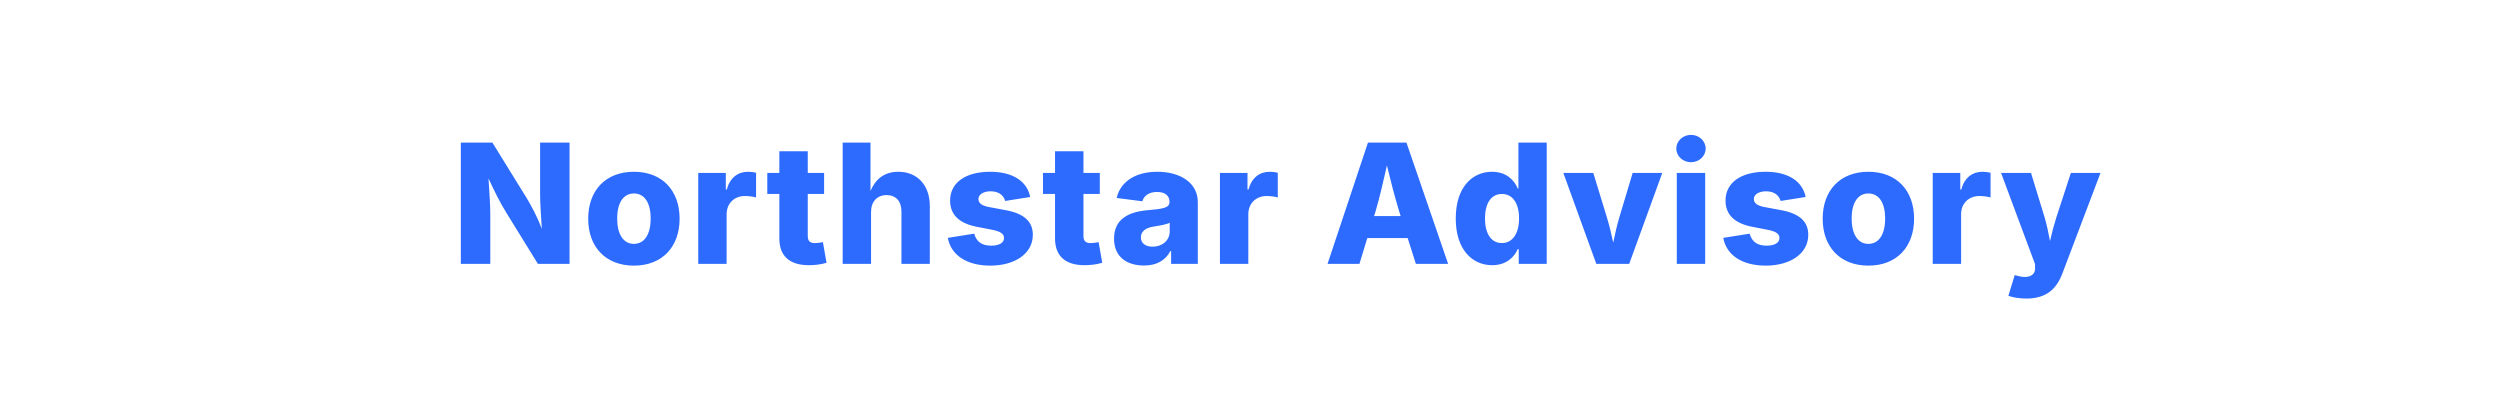
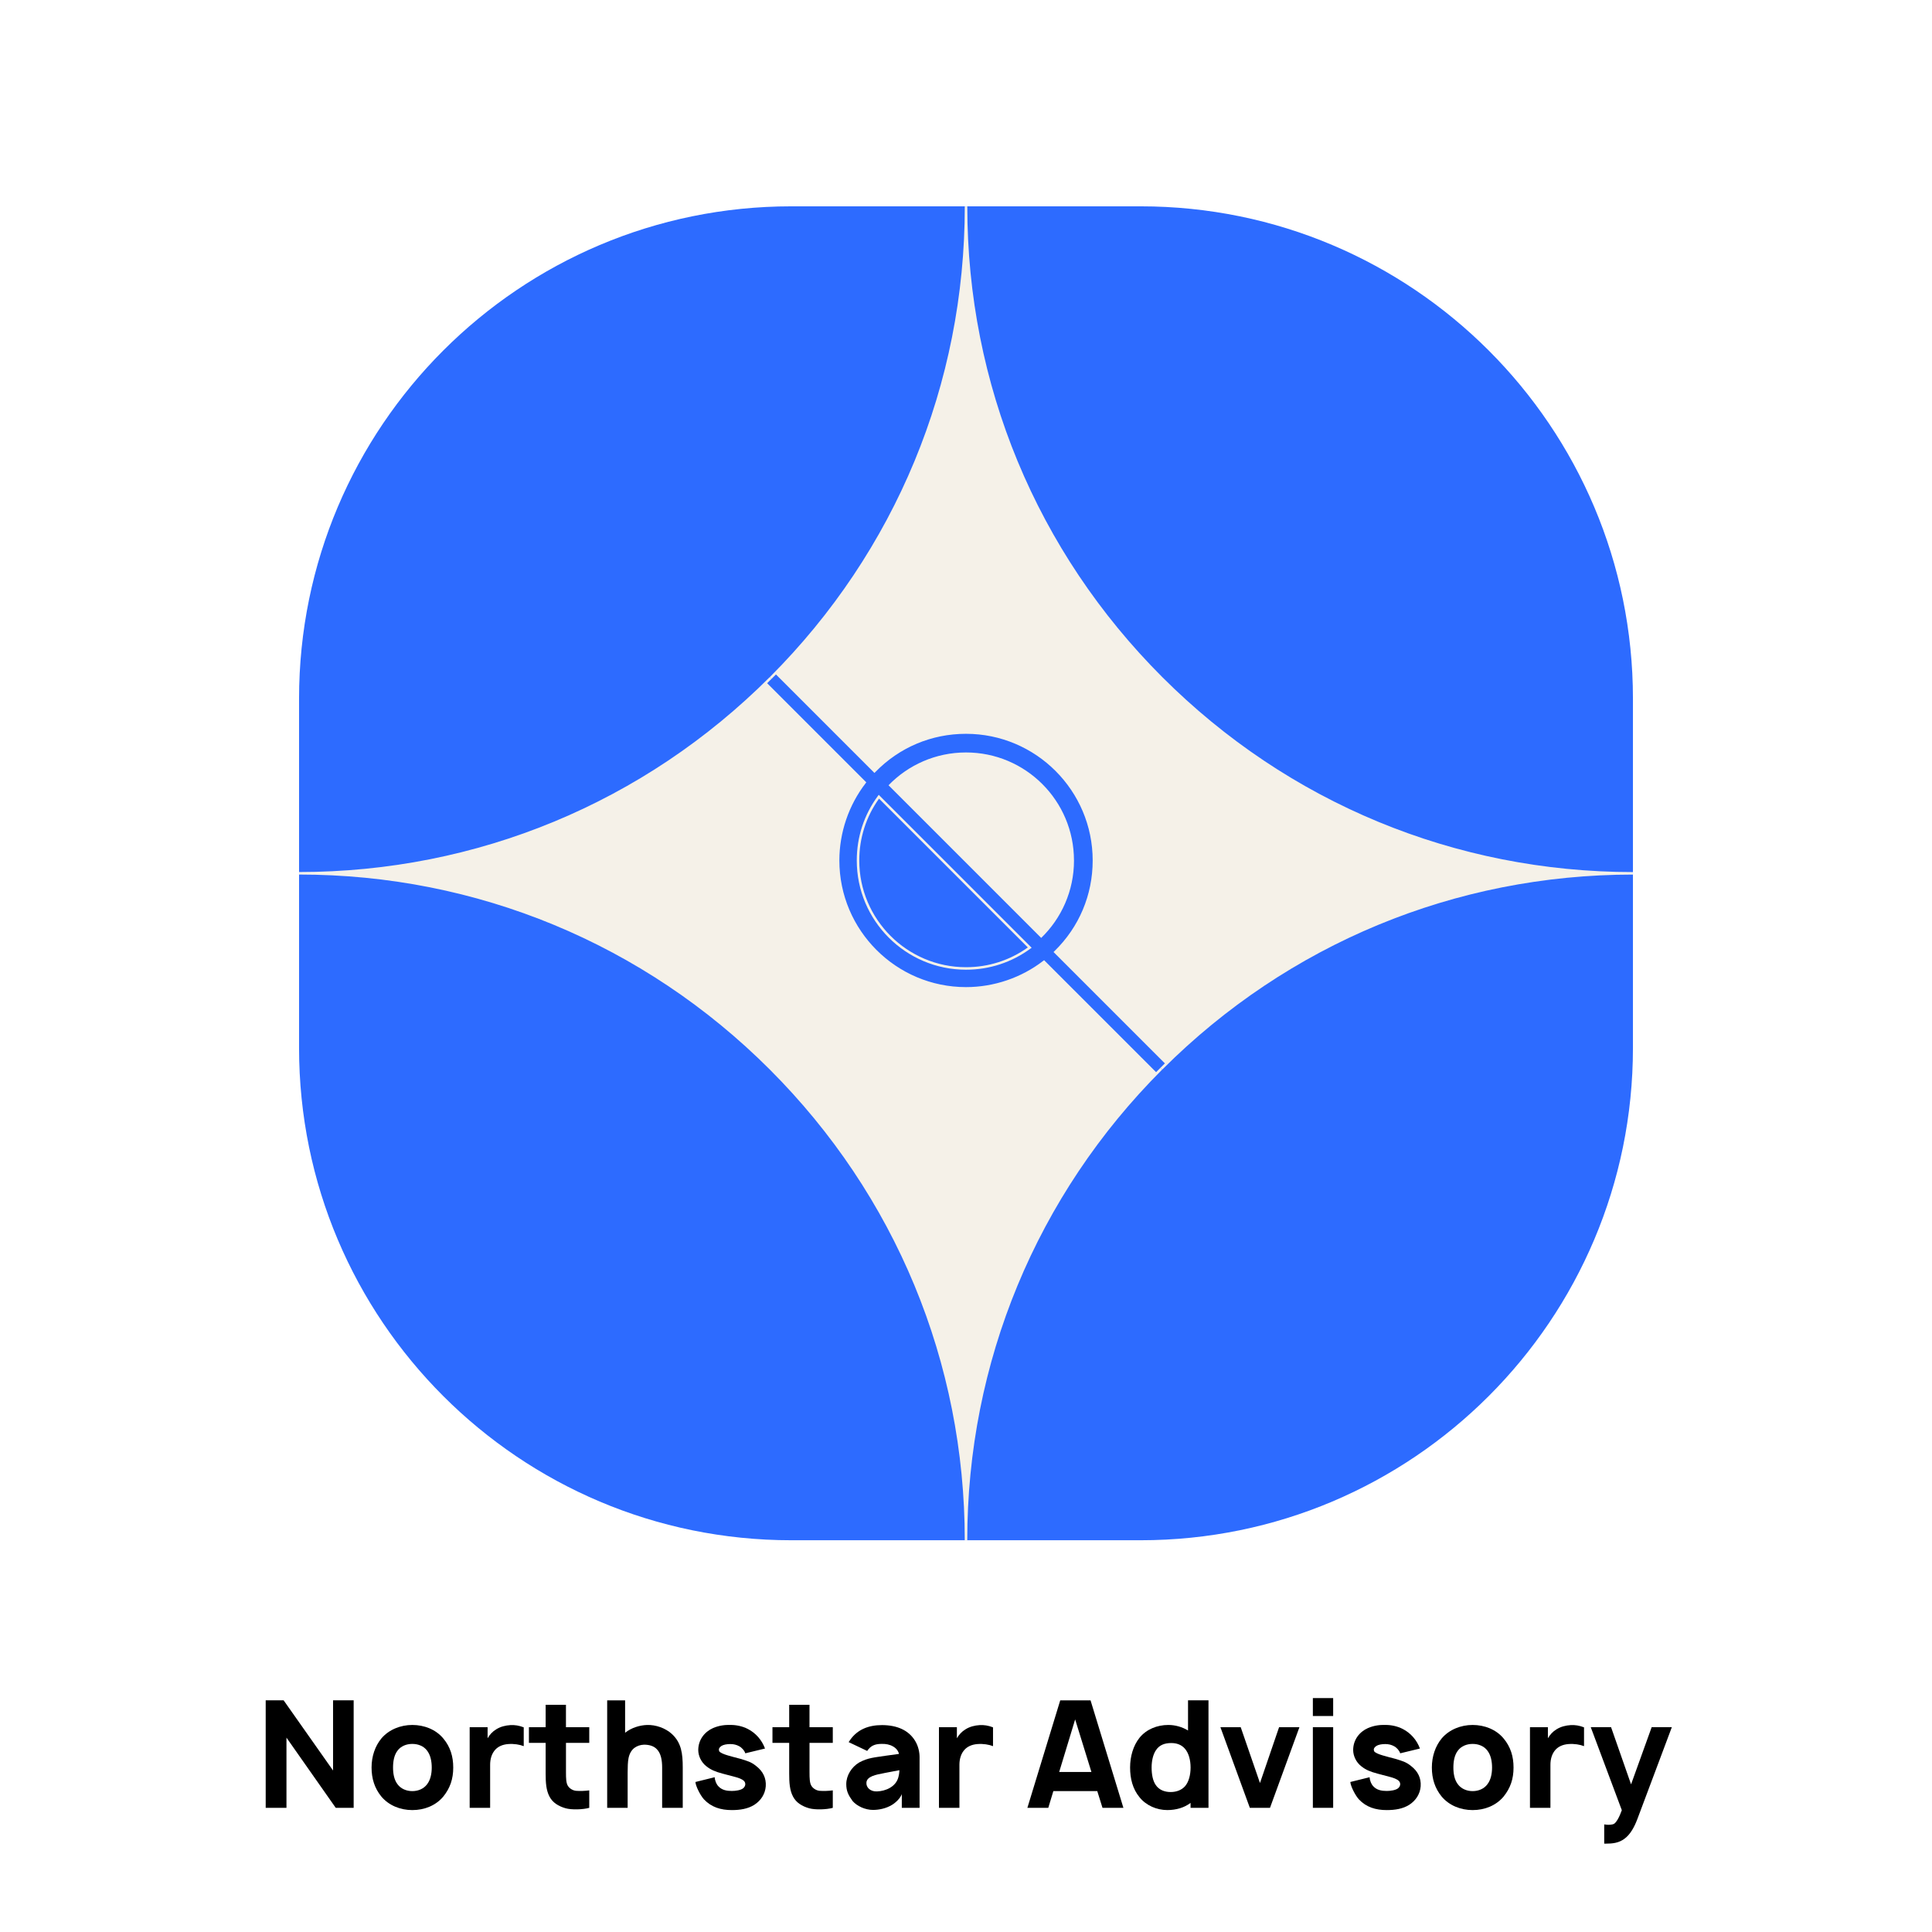
- <svg xmlns="http://www.w3.org/2000/svg" viewBox="0 0 720 120" width="720" height="120">
-   <g transform="translate(20, 20) scale(0.12, 0.12)">
-     <g transform="translate(-622, 878) scale(1, -1)">
- 
+ <svg xmlns="http://www.w3.org/2000/svg" id="Logo" width="967.75" height="967.75" viewBox="0 0 967.75 967.75">
+   <g>
+     <rect x="149.8" y="103.35" width="668.15" height="668.17" rx="246.6" ry="246.6" fill="#2d6bff" />
+     <g>
+       <g>
+         <path d="M581.73,535.29l2.65-2.64-55.77-55.77c12.36-12.03,19.35-28.51,19.35-45.87,0-35.33-28.74-64.08-64.08-64.08-17.39,0-33.86,7-45.87,19.35l-49.34-49.34-2.65,2.65c60.46-60.46,97.85-143.98,97.85-236.23,0,184.51,149.57,334.08,334.07,334.08-92.25,0-175.76,37.39-236.22,97.85Z" fill="#f5f1e8" />
+         <path d="M582.17,535.73l-.88-.88h0s.06-.07.1-.1l2.1-2.1-55.77-55.77.45-.44c12.35-12.03,19.16-28.16,19.16-45.42,0-34.99-28.47-63.45-63.45-63.45-17.27,0-33.4,6.8-45.42,19.16l-.44.45-49.34-49.34-2.09,2.09s-.07.07-.11.11l-.88-.88.11-.11c62.91-62.97,97.56-146.66,97.56-235.68h1.25c0,89.07,34.69,172.81,97.67,235.79,62.98,62.98,146.72,97.67,235.78,97.67v1.25c-89.01,0-172.7,34.65-235.67,97.56l-.1.1ZM529.5,476.88l54.9,54.9c57.9-56.45,132.7-89.49,212.88-94.34-81.62-4.94-157.67-39.09-215.99-97.41-58.32-58.32-92.47-134.37-97.41-216-4.85,80.19-37.89,154.98-94.34,212.89l48.47,48.47c12.21-12.31,28.47-19.08,45.87-19.08,35.68,0,64.7,29.02,64.7,64.7,0,17.39-6.77,33.66-19.08,45.87Z" fill="#f5f1e8" />
+       </g>
+       <g>
+         <path d="M581.73,535.29c-60.46,60.46-97.85,143.98-97.85,236.23,0-184.51-149.57-334.08-334.08-334.08,92.25,0,175.77-37.39,236.23-97.85l-2.65,2.65,49.71,49.71c-8.59,11.15-13.29,24.9-13.29,39.07,0,35.33,28.74,64.08,64.08,64.08,14.15,0,27.92-4.7,39.07-13.29l56.14,56.14,2.65-2.65Z" fill="#f5f1e8" />
+         <path d="M484.51,771.52h-1.25c0-89.07-34.69-172.81-97.67-235.79-62.98-62.98-146.72-97.67-235.79-97.67v-1.25c89.07,0,172.81-34.69,235.79-97.67l.88.88-2.2,2.2,49.66,49.66-.33.44c-8.49,11.02-13.16,24.76-13.16,38.68,0,34.99,28.47,63.45,63.45,63.45,13.93,0,27.67-4.67,38.68-13.16l.43-.33,56.09,56.09,2.2-2.2.88.88c-62.98,62.98-97.67,146.72-97.67,235.79ZM170.48,437.44c81.63,4.94,157.67,39.09,216,97.41,58.32,58.32,92.47,134.37,97.41,216,4.85-80.18,37.89-154.98,94.34-212.89l-55.33-55.33c-11.16,8.44-24.99,13.09-39.01,13.09-35.68,0-64.7-29.02-64.7-64.7,0-14.02,4.64-27.85,13.09-39.01l-48.9-48.9c-57.9,56.45-132.7,89.49-212.89,94.34Z" fill="#f5f1e8" />
+       </g>
+       <path d="M537.97,431.01c0,15.22-6.29,28.98-16.43,38.8l-76.47-76.47c9.81-10.13,23.58-16.43,38.8-16.43,29.87,0,54.09,24.21,54.09,54.09Z" fill="#f5f1e8" />
+       <path d="M483.88,485.73c-30.17,0-54.72-24.55-54.72-54.72,0-11.74,3.65-22.9,10.57-32.3l.43-.58,76.6,76.6-.59.43c-9.41,6.91-20.57,10.57-32.3,10.57ZM440.31,400.04c-6.48,9.05-9.9,19.75-9.9,30.97,0,29.48,23.99,53.47,53.47,53.47,11.21,0,21.9-3.42,30.97-9.9l-74.54-74.54Z" fill="#f5f1e8" />
    </g>
  </g>
-   <text x="130" y="76" font-family="'Manrope', -apple-system, sans-serif" font-size="48" font-weight="800" letter-spacing="0.02em" fill="#2D6BFF">Northstar Advisory</text>
+   <g>
+     <path d="M166.83,886.86v-35.16h10.32v53.85h-8.98l-24.68-35.16v35.16h-10.4v-53.85h8.98l24.76,35.16Z" />
+     <path d="M191.06,899.95c-3.44-4.19-4.94-9.05-4.94-14.59s1.72-10.7,4.94-14.59c3.74-4.41,9.57-6.73,15.48-6.73s11.74,2.24,15.48,6.73c3.59,4.26,5.01,9.13,5.01,14.59,0,5.76-1.57,10.32-5.01,14.59-3.81,4.49-9.42,6.73-15.48,6.73s-11.74-2.32-15.48-6.73ZM216.26,885.36c0-3.07-.6-6.21-2.32-8.45-1.65-2.24-4.41-3.37-7.41-3.37s-5.76,1.12-7.41,3.37c-1.72,2.24-2.24,5.39-2.24,8.45s.52,6.13,2.24,8.38c1.65,2.24,4.41,3.44,7.41,3.44s5.76-1.2,7.41-3.44c1.72-2.24,2.32-5.31,2.32-8.38Z" />
+     <path d="M262.34,865.24v9.42c-2.09-.82-4.86-1.27-7.78-1.05-2.92.22-5.01,1.27-6.43,2.77-1.8,1.94-2.62,4.64-2.62,7.63v21.54h-10.25v-40.39h8.98v5.54c1.05-1.8,2.47-3.37,4.34-4.49,2.17-1.35,4.64-1.94,7.03-2.09,2.17-.15,4.49.22,6.73,1.12Z" />
+     <path d="M283.5,873.02v14.66c0,3.14.07,5.46.97,6.88.9,1.42,2.54,2.32,4.11,2.47,1.94.15,4.41.07,6.58-.22v8.75c-3.22.9-8.83,1.05-11.82.22-3.67-1.05-6.51-2.84-8.08-5.83-1.72-3.22-1.94-7.11-1.94-11.52v-15.41h-8.38v-7.85h8.38v-11.22h10.17v11.22h11.67v7.85h-11.67Z" />
+     <path d="M341.99,885.36v20.2h-10.32v-20.2c0-3.67-.6-7.11-2.69-9.2-1.42-1.5-3.59-2.24-6.36-2.24-1.87.07-3.44.6-4.79,1.57-1.5,1.12-2.54,2.92-2.99,5.16-.37,1.79-.45,4.56-.45,7.33v17.58h-10.25v-53.85h8.98v16.23c3.22-2.54,7.26-3.74,10.92-3.89,4.49-.15,9.28,1.57,12.49,4.49,4.79,4.41,5.46,9.8,5.46,16.83Z" />
+     <path d="M373.33,878.25c-.45-1.42-1.8-2.92-3.14-3.59-1.2-.67-2.69-1.05-4.34-1.05-1.8,0-3.37.3-4.41.9-1.12.75-1.35,1.42-1.35,1.87,0,.37.15.67.22.9.6.75,2.24,1.42,4.26,2.02,2.02.6,4.34,1.2,6.36,1.72,3.37,1.05,5.31,1.5,7.93,3.67,3.29,2.54,5.01,5.98,4.71,10.1-.3,3.81-2.39,7.11-5.76,9.27-3.22,2.02-7.11,2.62-11.22,2.62-5.54,0-10.25-1.42-13.99-5.39-1.87-2.09-4.11-6.58-4.26-8.68l9.65-2.39c0,1.2.75,3.44,1.87,4.56,1.8,1.94,4.26,2.32,6.73,2.32,1.87,0,4.49-.37,5.68-1.35.75-.67.9-1.12,1.05-1.87,0-.75-.15-1.27-.67-1.8-.97-.97-2.84-1.57-4.19-1.94-2.17-.6-4.26-1.12-6.51-1.72-3.67-.97-5.91-1.94-8-3.59-2.77-2.09-4.19-5.39-4.19-8.23,0-5.09,3.14-9.12,7.41-11,3.14-1.35,6.06-1.65,8.83-1.57,2.77,0,5.83.6,8.6,2.02,3.96,2.02,7.03,5.54,8.6,9.8l-9.87,2.39Z" />
+     <path d="M405.49,873.02v14.66c0,3.14.07,5.46.97,6.88.9,1.42,2.54,2.32,4.11,2.47,1.94.15,4.41.07,6.58-.22v8.75c-3.22.9-8.83,1.05-11.82.22-3.67-1.05-6.51-2.84-8.08-5.83-1.72-3.22-1.94-7.11-1.94-11.52v-15.41h-8.38v-7.85h8.38v-11.22h10.17v11.22h11.67v7.85h-11.67Z" />
+     <path d="M425.09,872.64c.22-.3.52-.82.82-1.2,3.67-5.16,9.2-7.33,15.86-7.33,7.41,0,13.39,2.47,16.68,8,1.57,2.62,2.17,5.61,2.17,8.08v25.36h-8.9v-6.88c-.75,2.17-3.22,4.41-5.01,5.46-2.84,1.72-6.36,2.47-9.42,2.47-3.96,0-8.08-1.94-10.25-4.49-2.09-2.92-3.14-4.94-3.14-8.45,0-4.34,2.69-8.6,6.51-10.85,4.49-2.39,7.63-2.47,13.39-3.37l6.51-.9c-.37-1.57-1.5-2.92-2.99-3.74-1.65-.97-3.67-1.35-5.76-1.27-2.62,0-4.79.6-6.36,2.47-.3.3-.6.67-.82,1.05l-9.28-4.41ZM443.04,888.13c-4.34.82-8.9,1.65-9.05,4.86-.15,2.39,2.02,4.49,5.31,4.34,4.26-.15,9.42-2.24,10.7-7.11.45-1.65.52-3.14.52-3.52l-7.48,1.42Z" />
+     <path d="M497.41,865.24v9.42c-2.09-.82-4.86-1.27-7.78-1.05-2.92.22-5.01,1.27-6.43,2.77-1.8,1.94-2.62,4.64-2.62,7.63v21.54h-10.25v-40.39h8.98v5.54c1.05-1.8,2.47-3.37,4.34-4.49,2.17-1.35,4.64-1.94,7.03-2.09,2.17-.15,4.49.22,6.73,1.12Z" />
+     <path d="M549.62,897.18h-21.99l-2.54,8.38h-10.47l16.46-53.85h15.18l16.46,53.85h-10.47l-2.62-8.38ZM546.7,887.6l-8.15-26.33-8,26.33h16.16Z" />
+     <path d="M605.34,851.7v53.85h-8.98v-2.47c-3.14,2.39-7.18,3.59-11.67,3.59-5.31,0-10.62-2.32-13.91-6.43-3.44-4.19-4.71-9.35-4.71-14.89s1.57-10.92,4.71-14.88c3.44-4.26,8.83-6.43,14.44-6.43,3.59,0,7.03,1.05,9.87,2.77v-15.11h10.25ZM596.37,885.36c0-3.67-.9-7.18-2.84-9.42-1.65-1.94-4.04-2.84-6.81-2.84-3.37,0-5.98.97-7.7,3.59-1.42,2.09-2.17,5.24-2.17,8.68s.6,6.58,2.02,8.68c1.72,2.62,4.64,3.59,7.48,3.59s5.39-.9,7.18-2.84c1.94-2.17,2.84-5.76,2.84-9.42Z" />
+     <path d="M650.89,865.16l-14.74,40.39h-10.1l-14.74-40.39h10.17l9.65,27.97,9.57-27.97h10.17Z" />
+     <path d="M667.79,850.58v8.98h-10.17v-8.98h10.17ZM667.79,865.16v40.39h-10.17v-40.39h10.17Z" />
+     <path d="M701.38,878.25c-.45-1.42-1.8-2.92-3.14-3.59-1.2-.67-2.69-1.05-4.34-1.05-1.8,0-3.37.3-4.41.9-1.12.75-1.35,1.42-1.35,1.87,0,.37.15.67.22.9.6.75,2.24,1.42,4.26,2.02,2.02.6,4.34,1.2,6.36,1.72,3.37,1.05,5.31,1.5,7.93,3.67,3.29,2.54,5.01,5.98,4.71,10.1-.3,3.81-2.39,7.11-5.76,9.27-3.22,2.02-7.11,2.62-11.22,2.62-5.54,0-10.25-1.42-13.99-5.39-1.87-2.09-4.11-6.58-4.26-8.68l9.65-2.39c0,1.2.75,3.44,1.87,4.56,1.8,1.94,4.26,2.32,6.73,2.32,1.87,0,4.49-.37,5.68-1.35.75-.67.9-1.12,1.05-1.87,0-.75-.15-1.27-.67-1.8-.97-.97-2.84-1.57-4.19-1.94-2.17-.6-4.26-1.12-6.51-1.72-3.67-.97-5.91-1.94-8-3.59-2.77-2.09-4.19-5.39-4.19-8.23,0-5.09,3.14-9.12,7.41-11,3.14-1.35,6.06-1.65,8.83-1.57,2.77,0,5.83.6,8.6,2.02,3.96,2.02,7.03,5.54,8.6,9.8l-9.87,2.39Z" />
+     <path d="M722.17,899.95c-3.44-4.19-4.94-9.05-4.94-14.59s1.72-10.7,4.94-14.59c3.74-4.41,9.57-6.73,15.48-6.73s11.74,2.24,15.48,6.73c3.59,4.26,5.01,9.13,5.01,14.59,0,5.76-1.57,10.32-5.01,14.59-3.81,4.49-9.42,6.73-15.48,6.73s-11.74-2.32-15.48-6.73ZM747.38,885.36c0-3.07-.6-6.21-2.32-8.45-1.65-2.24-4.41-3.37-7.4-3.37s-5.76,1.12-7.41,3.37c-1.72,2.24-2.24,5.39-2.24,8.45s.52,6.13,2.24,8.38c1.65,2.24,4.41,3.44,7.41,3.44s5.76-1.2,7.4-3.44c1.72-2.24,2.32-5.31,2.32-8.38Z" />
+     <path d="M793.45,865.24v9.42c-2.09-.82-4.86-1.27-7.78-1.05-2.92.22-5.01,1.27-6.43,2.77-1.8,1.94-2.62,4.64-2.62,7.63v21.54h-10.25v-40.39h8.98v5.54c1.05-1.8,2.47-3.37,4.34-4.49,2.17-1.35,4.64-1.94,7.03-2.09,2.17-.15,4.49.22,6.73,1.12Z" />
+     <path d="M837.43,865.16l-17.2,45.85c-1.57,4.19-3.59,7.85-6.43,9.95-2.92,2.24-6.06,2.54-9.72,2.54h-.52v-9.65l1.12.15c1.2.15,3.07,0,3.81-.45,1.12-.67,2.62-3.22,3.89-6.81l-15.56-41.59h10.17l10.02,28.65,10.32-28.65h10.1Z" />
+   </g>
</svg>
